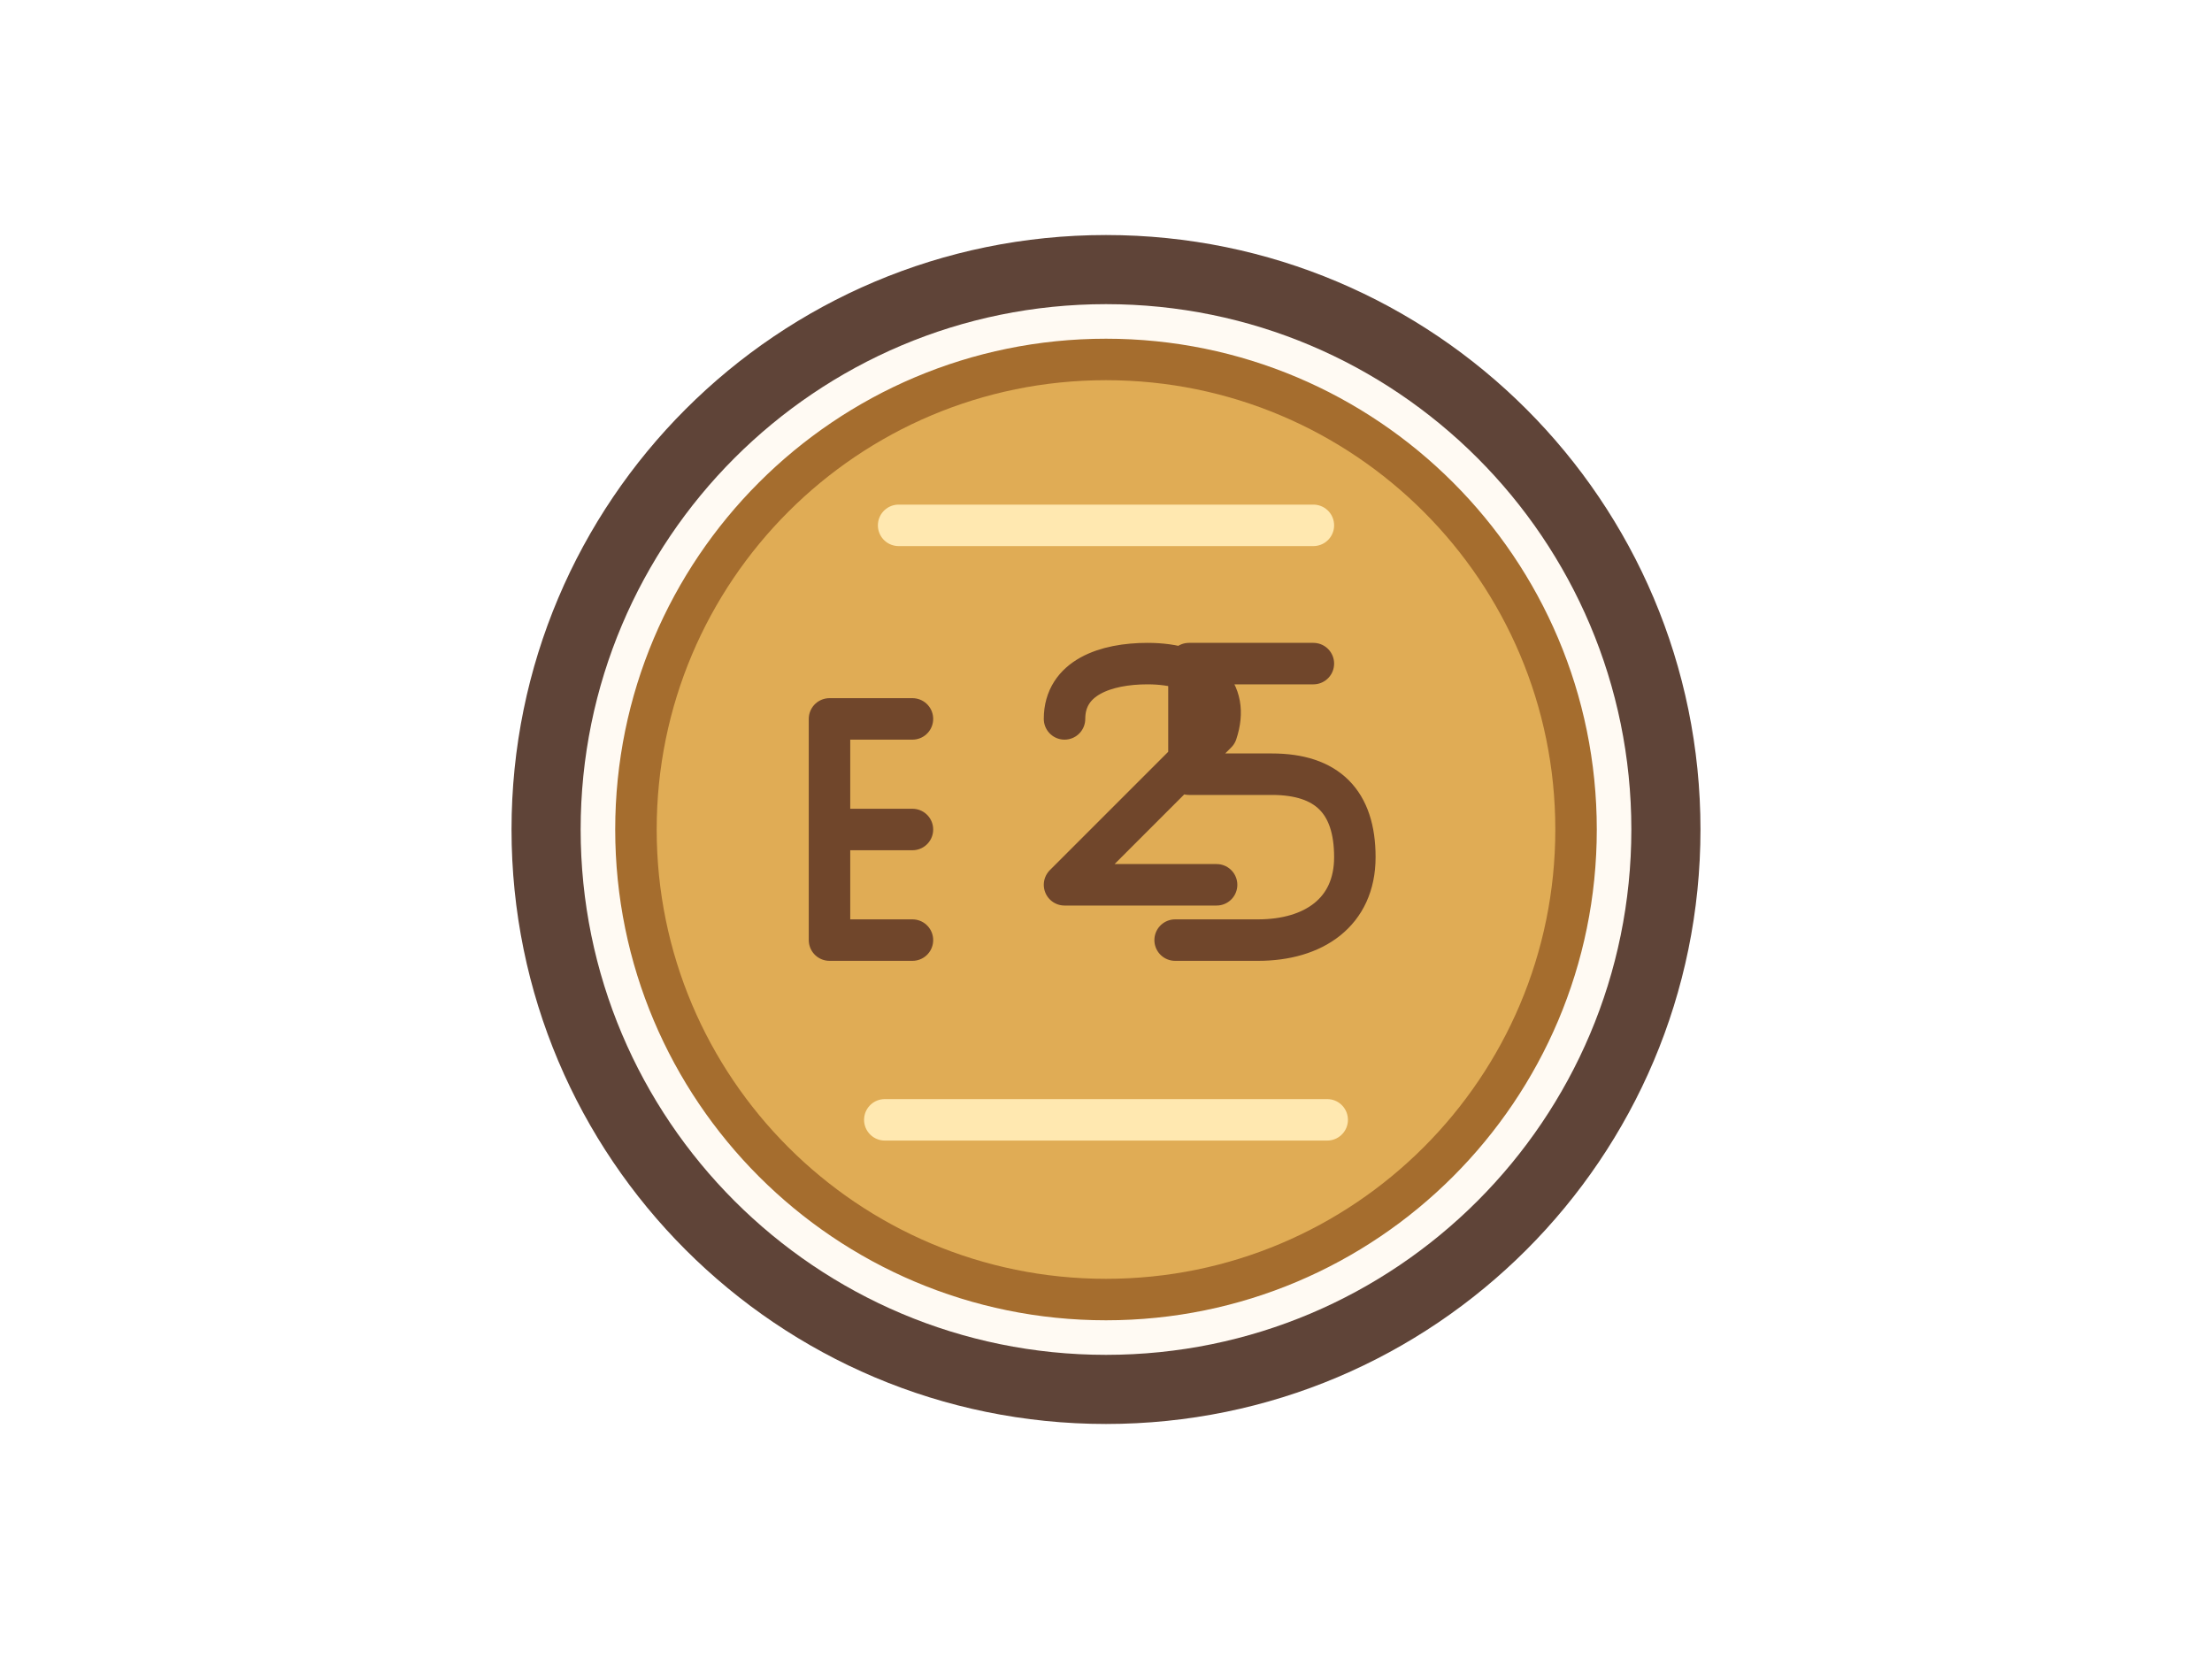
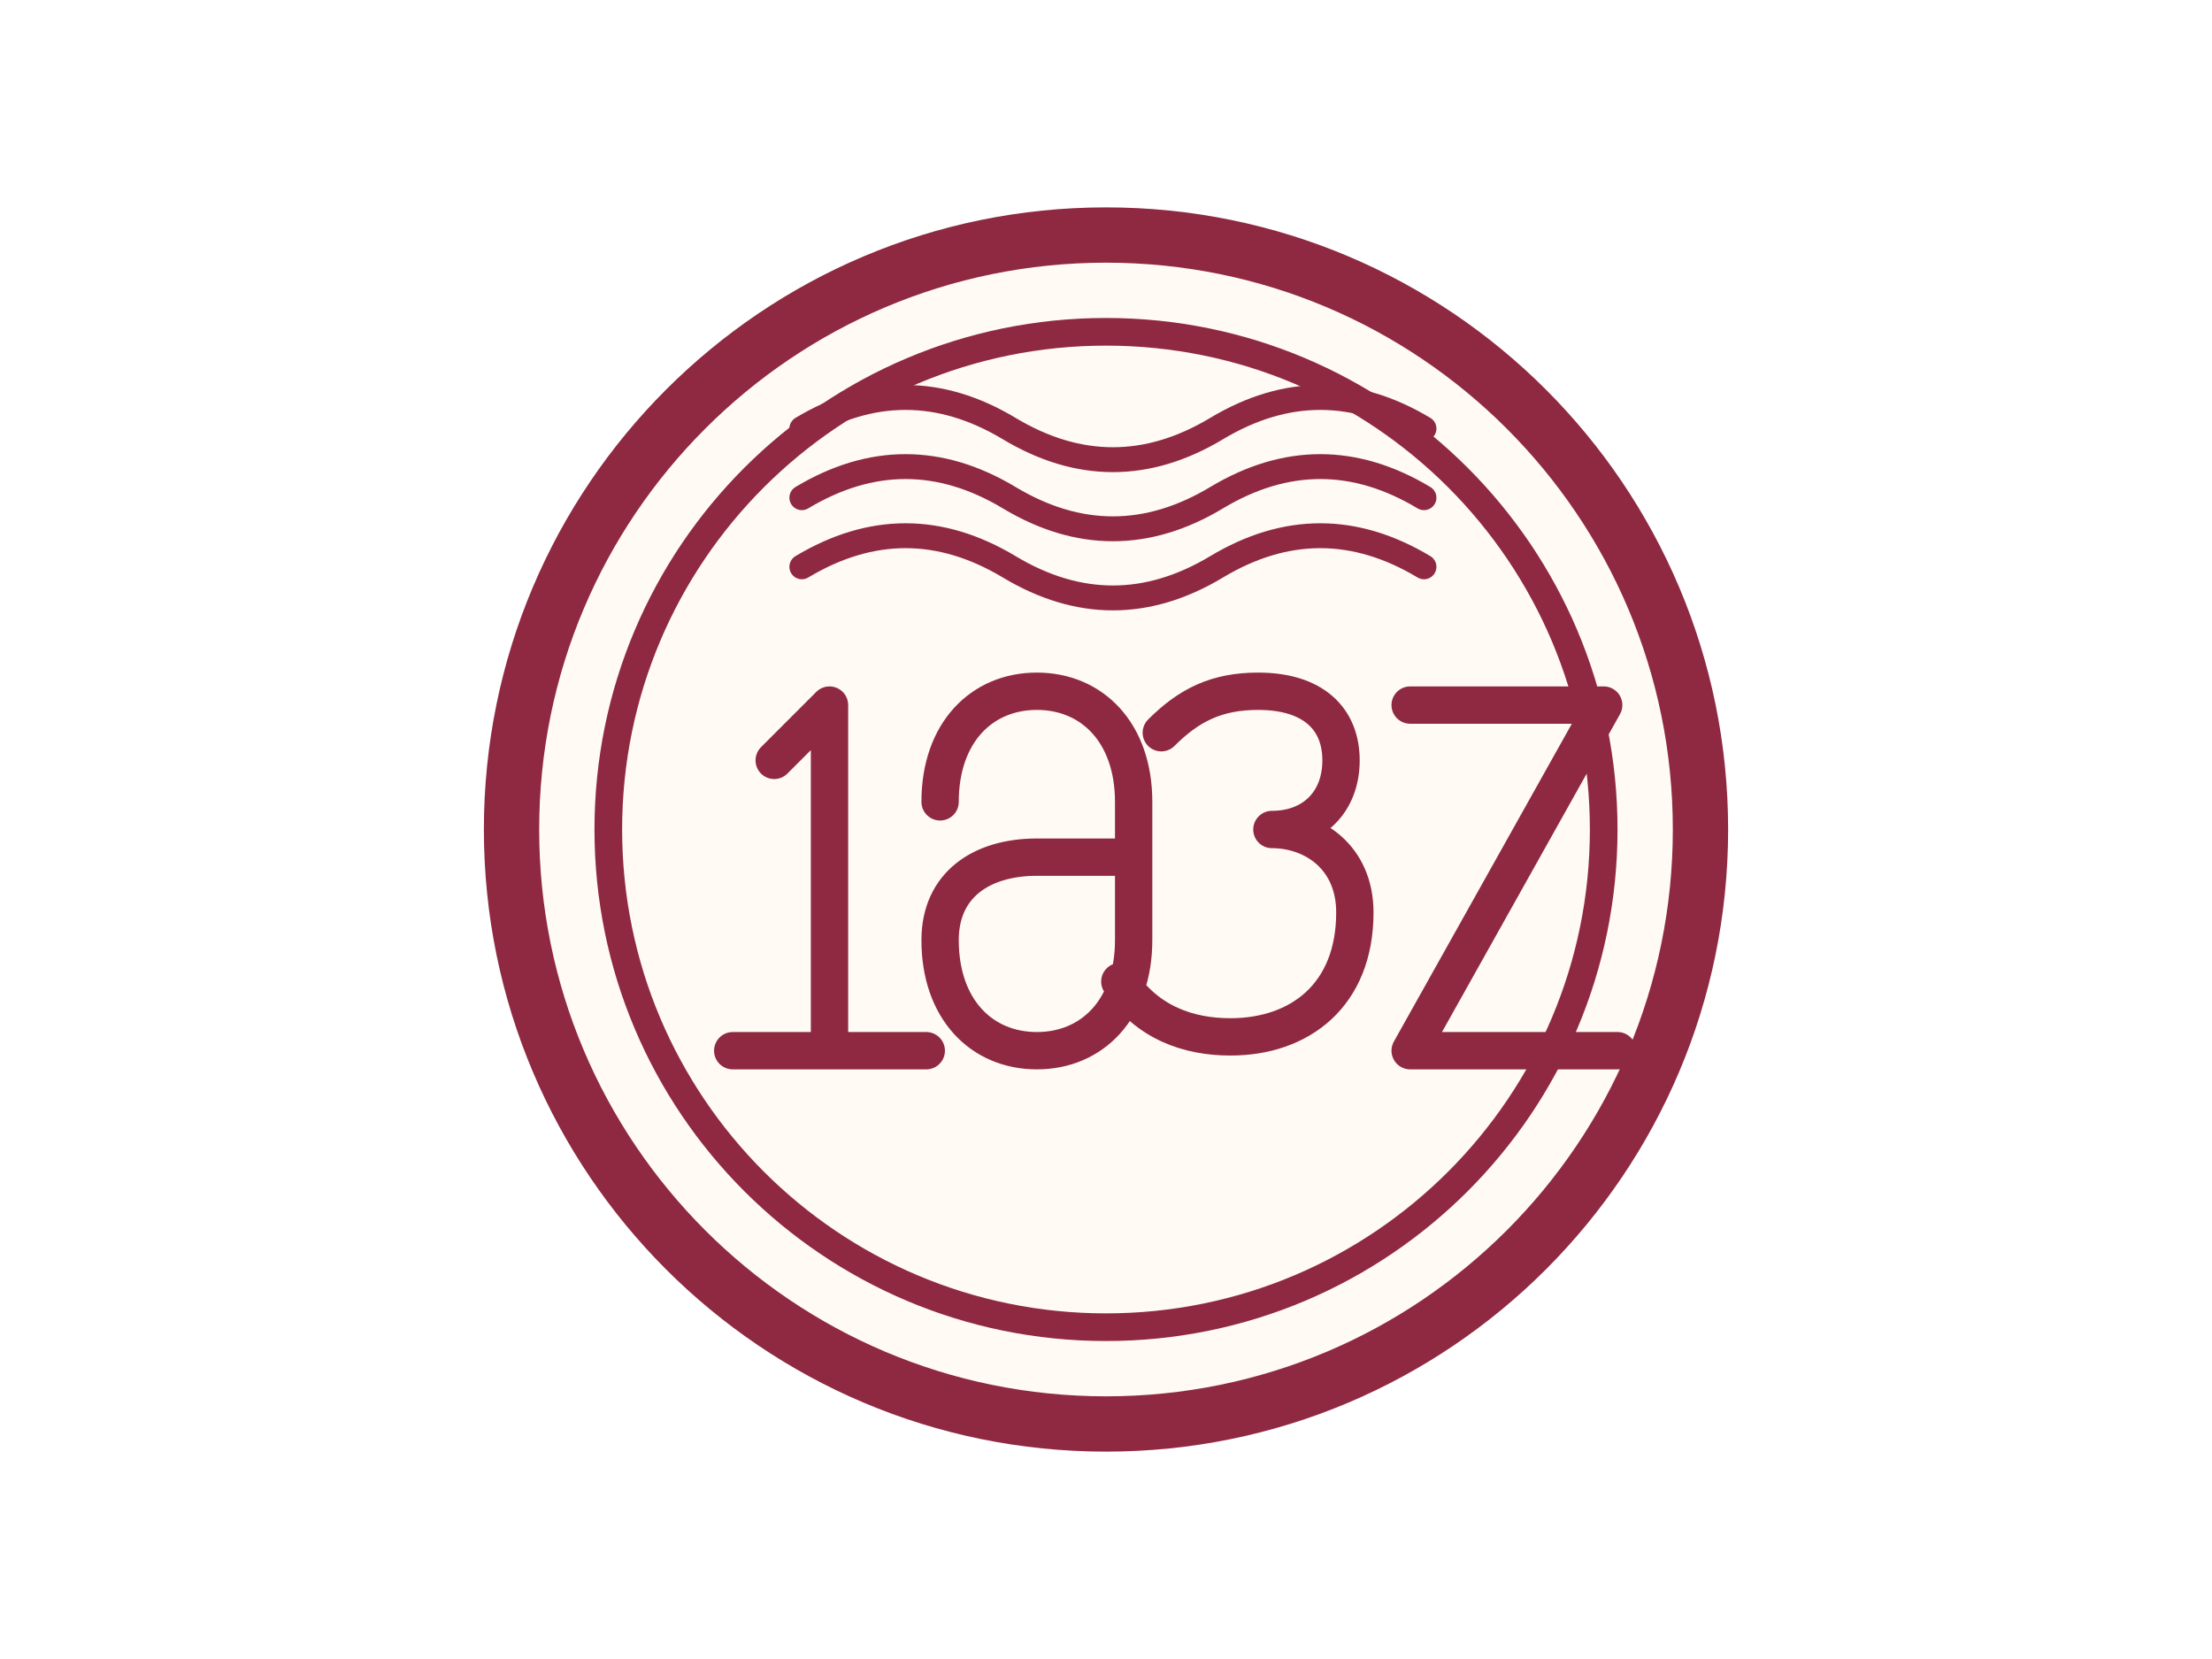
<svg xmlns="http://www.w3.org/2000/svg" viewBox="0 0 160 120" width="160" height="120" role="img" aria-label="1937 badge">
-   <g transform="translate(80 60)">
-     <ellipse cx="0" cy="0" rx="43" ry="43" fill="#5f4438" />
-     <ellipse cx="0" cy="0" rx="38" ry="38" fill="#fffaf3" />
-     <ellipse cx="0" cy="0" rx="34" ry="34" fill="#e0ac55" stroke="#a56d2e" stroke-width="3" />
-     <path d="M-15-22h30M-16 21h32" fill="none" stroke="#ffe8b0" stroke-width="3" stroke-linecap="round" />
-     <path d="M-20-8v16M-20-8h6M-14 0h-5M-14 8h-6M-3-8c0-3 3-4 6-4 4 0 6 2 5 5l-11 11h11M15-12h-9v8h6c4 0 6 2 6 6s-3 6-7 6h-6" fill="none" stroke="#70462b" stroke-width="3" stroke-linecap="round" stroke-linejoin="round" />
-   </g>
+   <ellipse cx="80" cy="60" rx="43" ry="43" fill="#fffaf3" stroke="#8e2941" stroke-width="4" />
+   <ellipse cx="80" cy="60" rx="36" ry="36" fill="none" stroke="#8e2941" stroke-width="2" />
+   <path d="M58 31c5-3 10-3 15 0s10 3 15 0 10-3 15 0M58 36c5-3 10-3 15 0s10 3 15 0 10-3 15 0M58 41c5-3 10-3 15 0s10 3 15 0 10-3 15 0" fill="none" stroke="#8e2941" stroke-width="1.8" stroke-linecap="round" />
+   <path d="M56 55l4-4v25M53 76h14M68 58c0-5 3-8 7-8s7 3 7 8v10c0 5-3 8-7 8s-7-3-7-8c0-4 3-6 7-6h7M84 53c2-2 4-3 7-3 4 0 6 2 6 5 0 3-2 5-5 5 3 0 6 2 6 6 0 6-4 9-9 9-3 0-6-1-8-4M102 51h14l-14 25h15" fill="none" stroke="#8e2941" stroke-width="2.7" stroke-linecap="round" stroke-linejoin="round" />
</svg>
